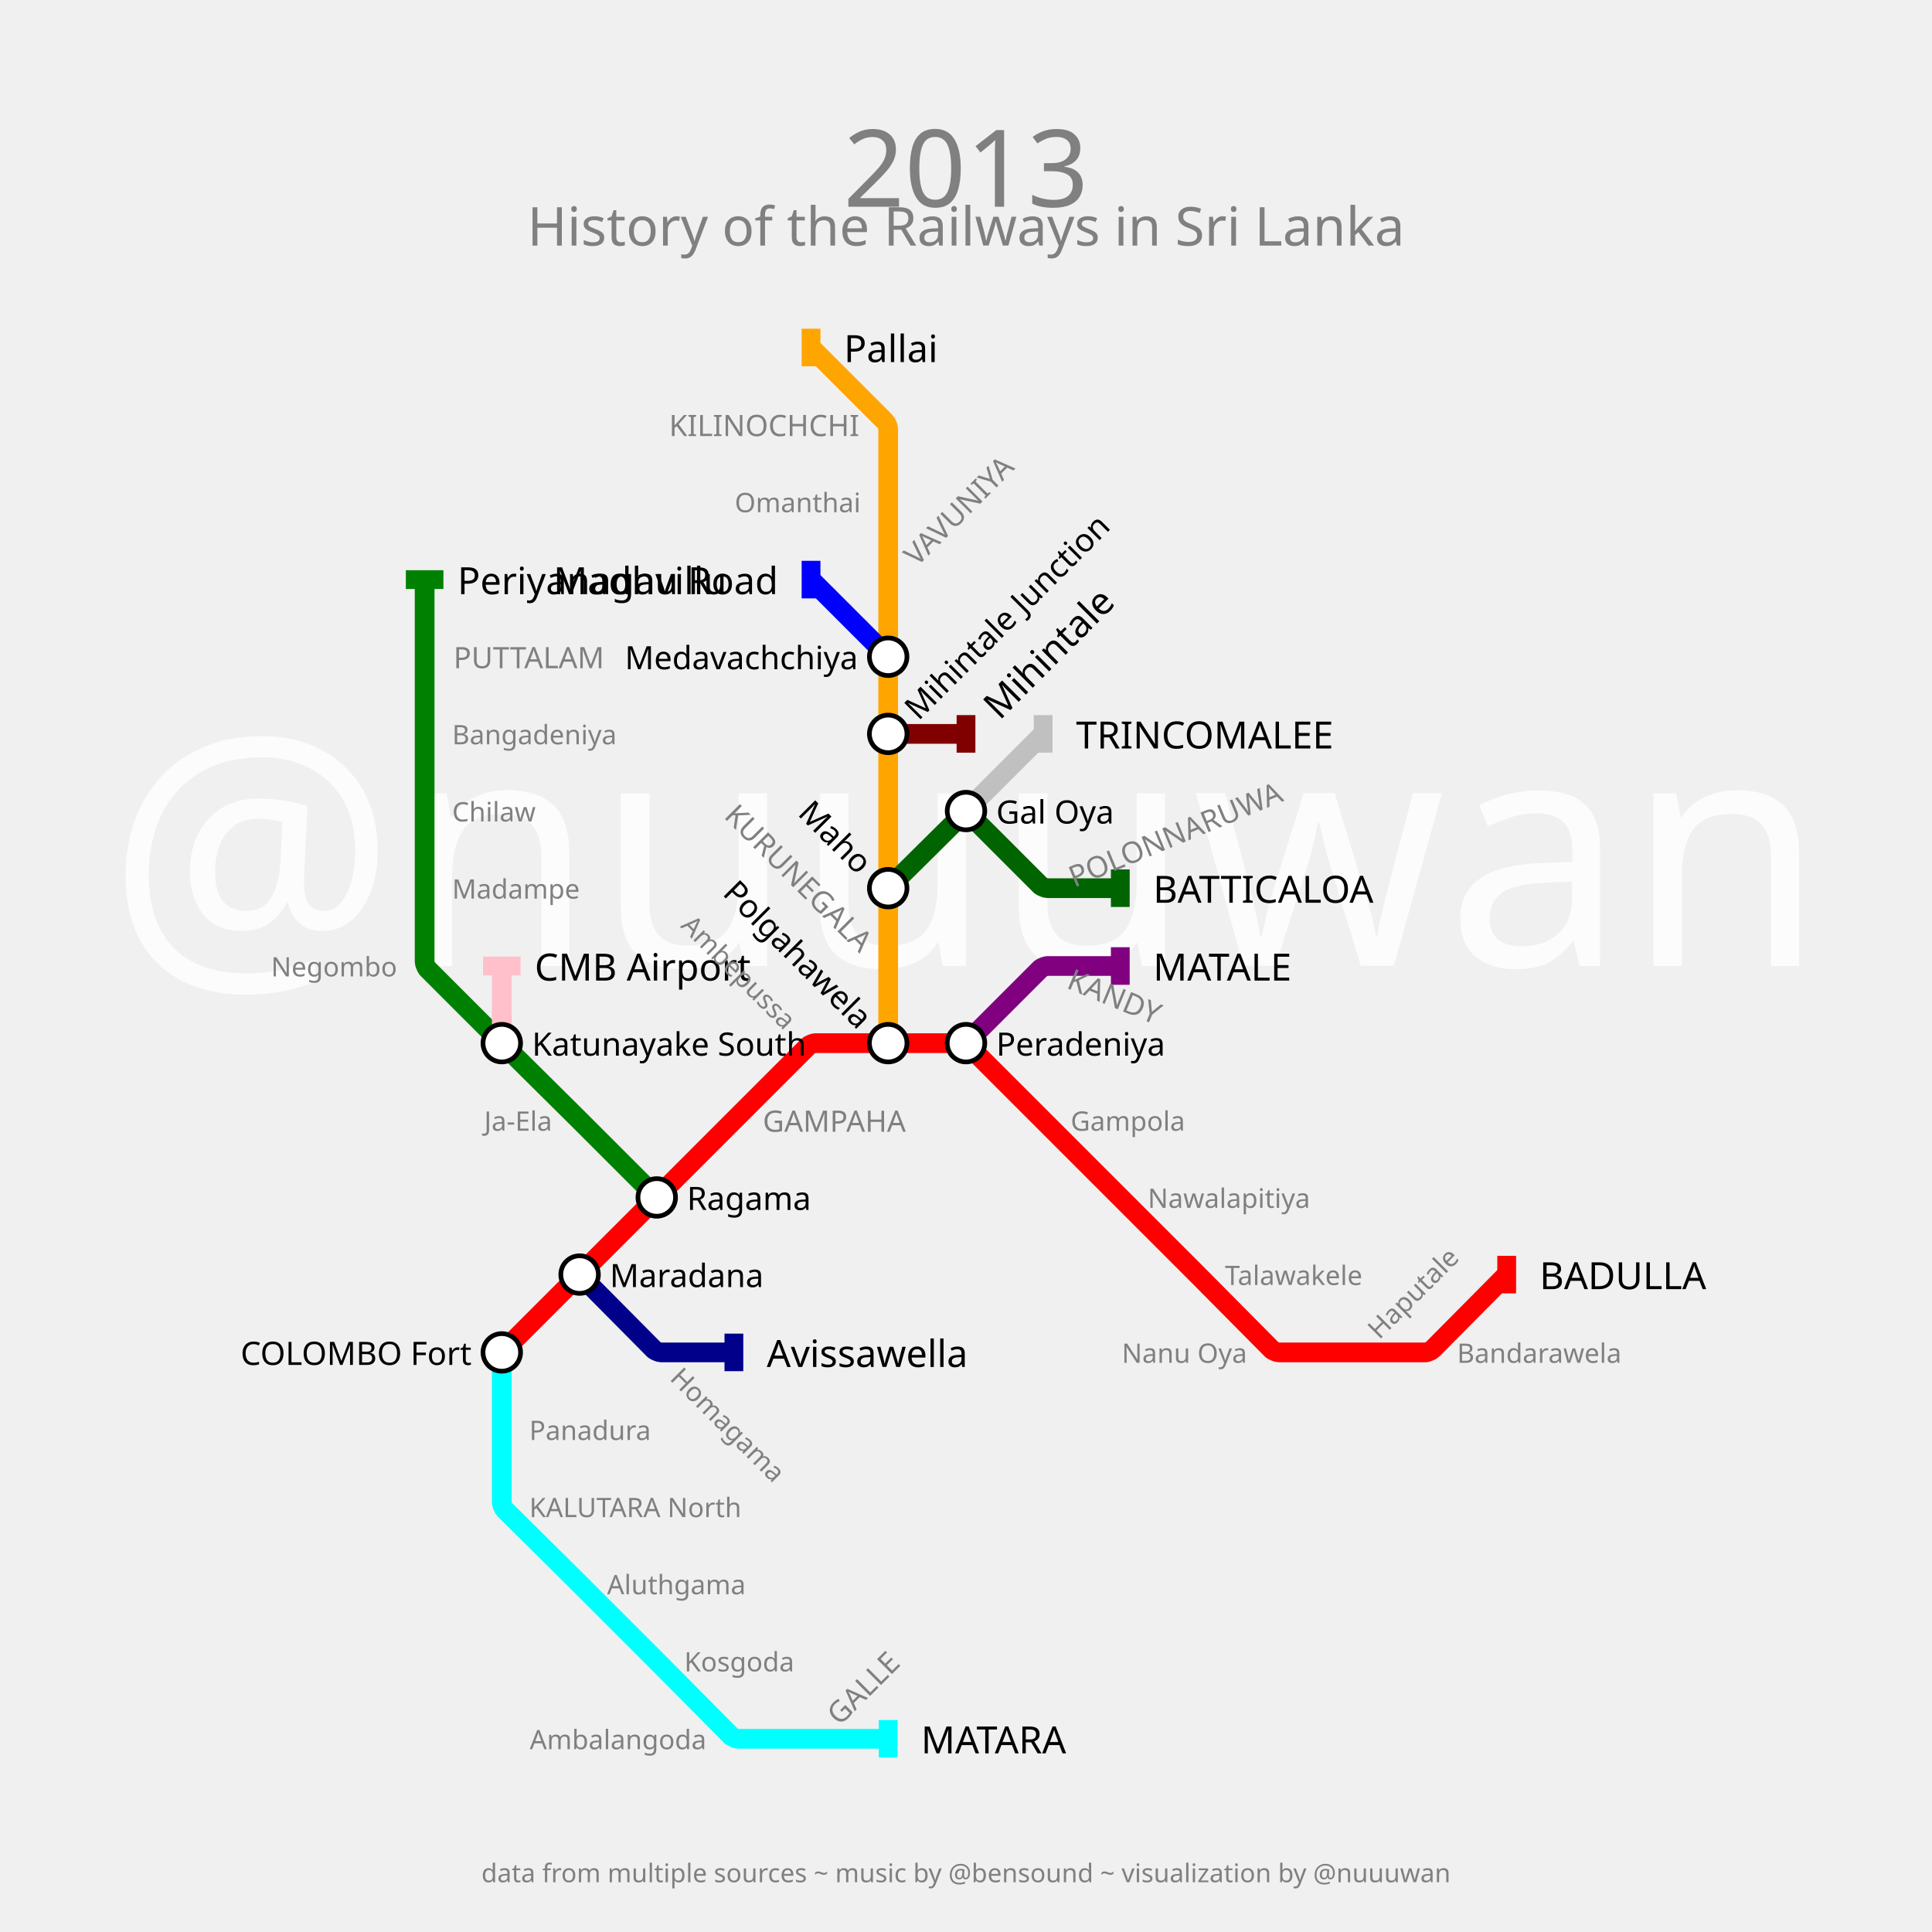
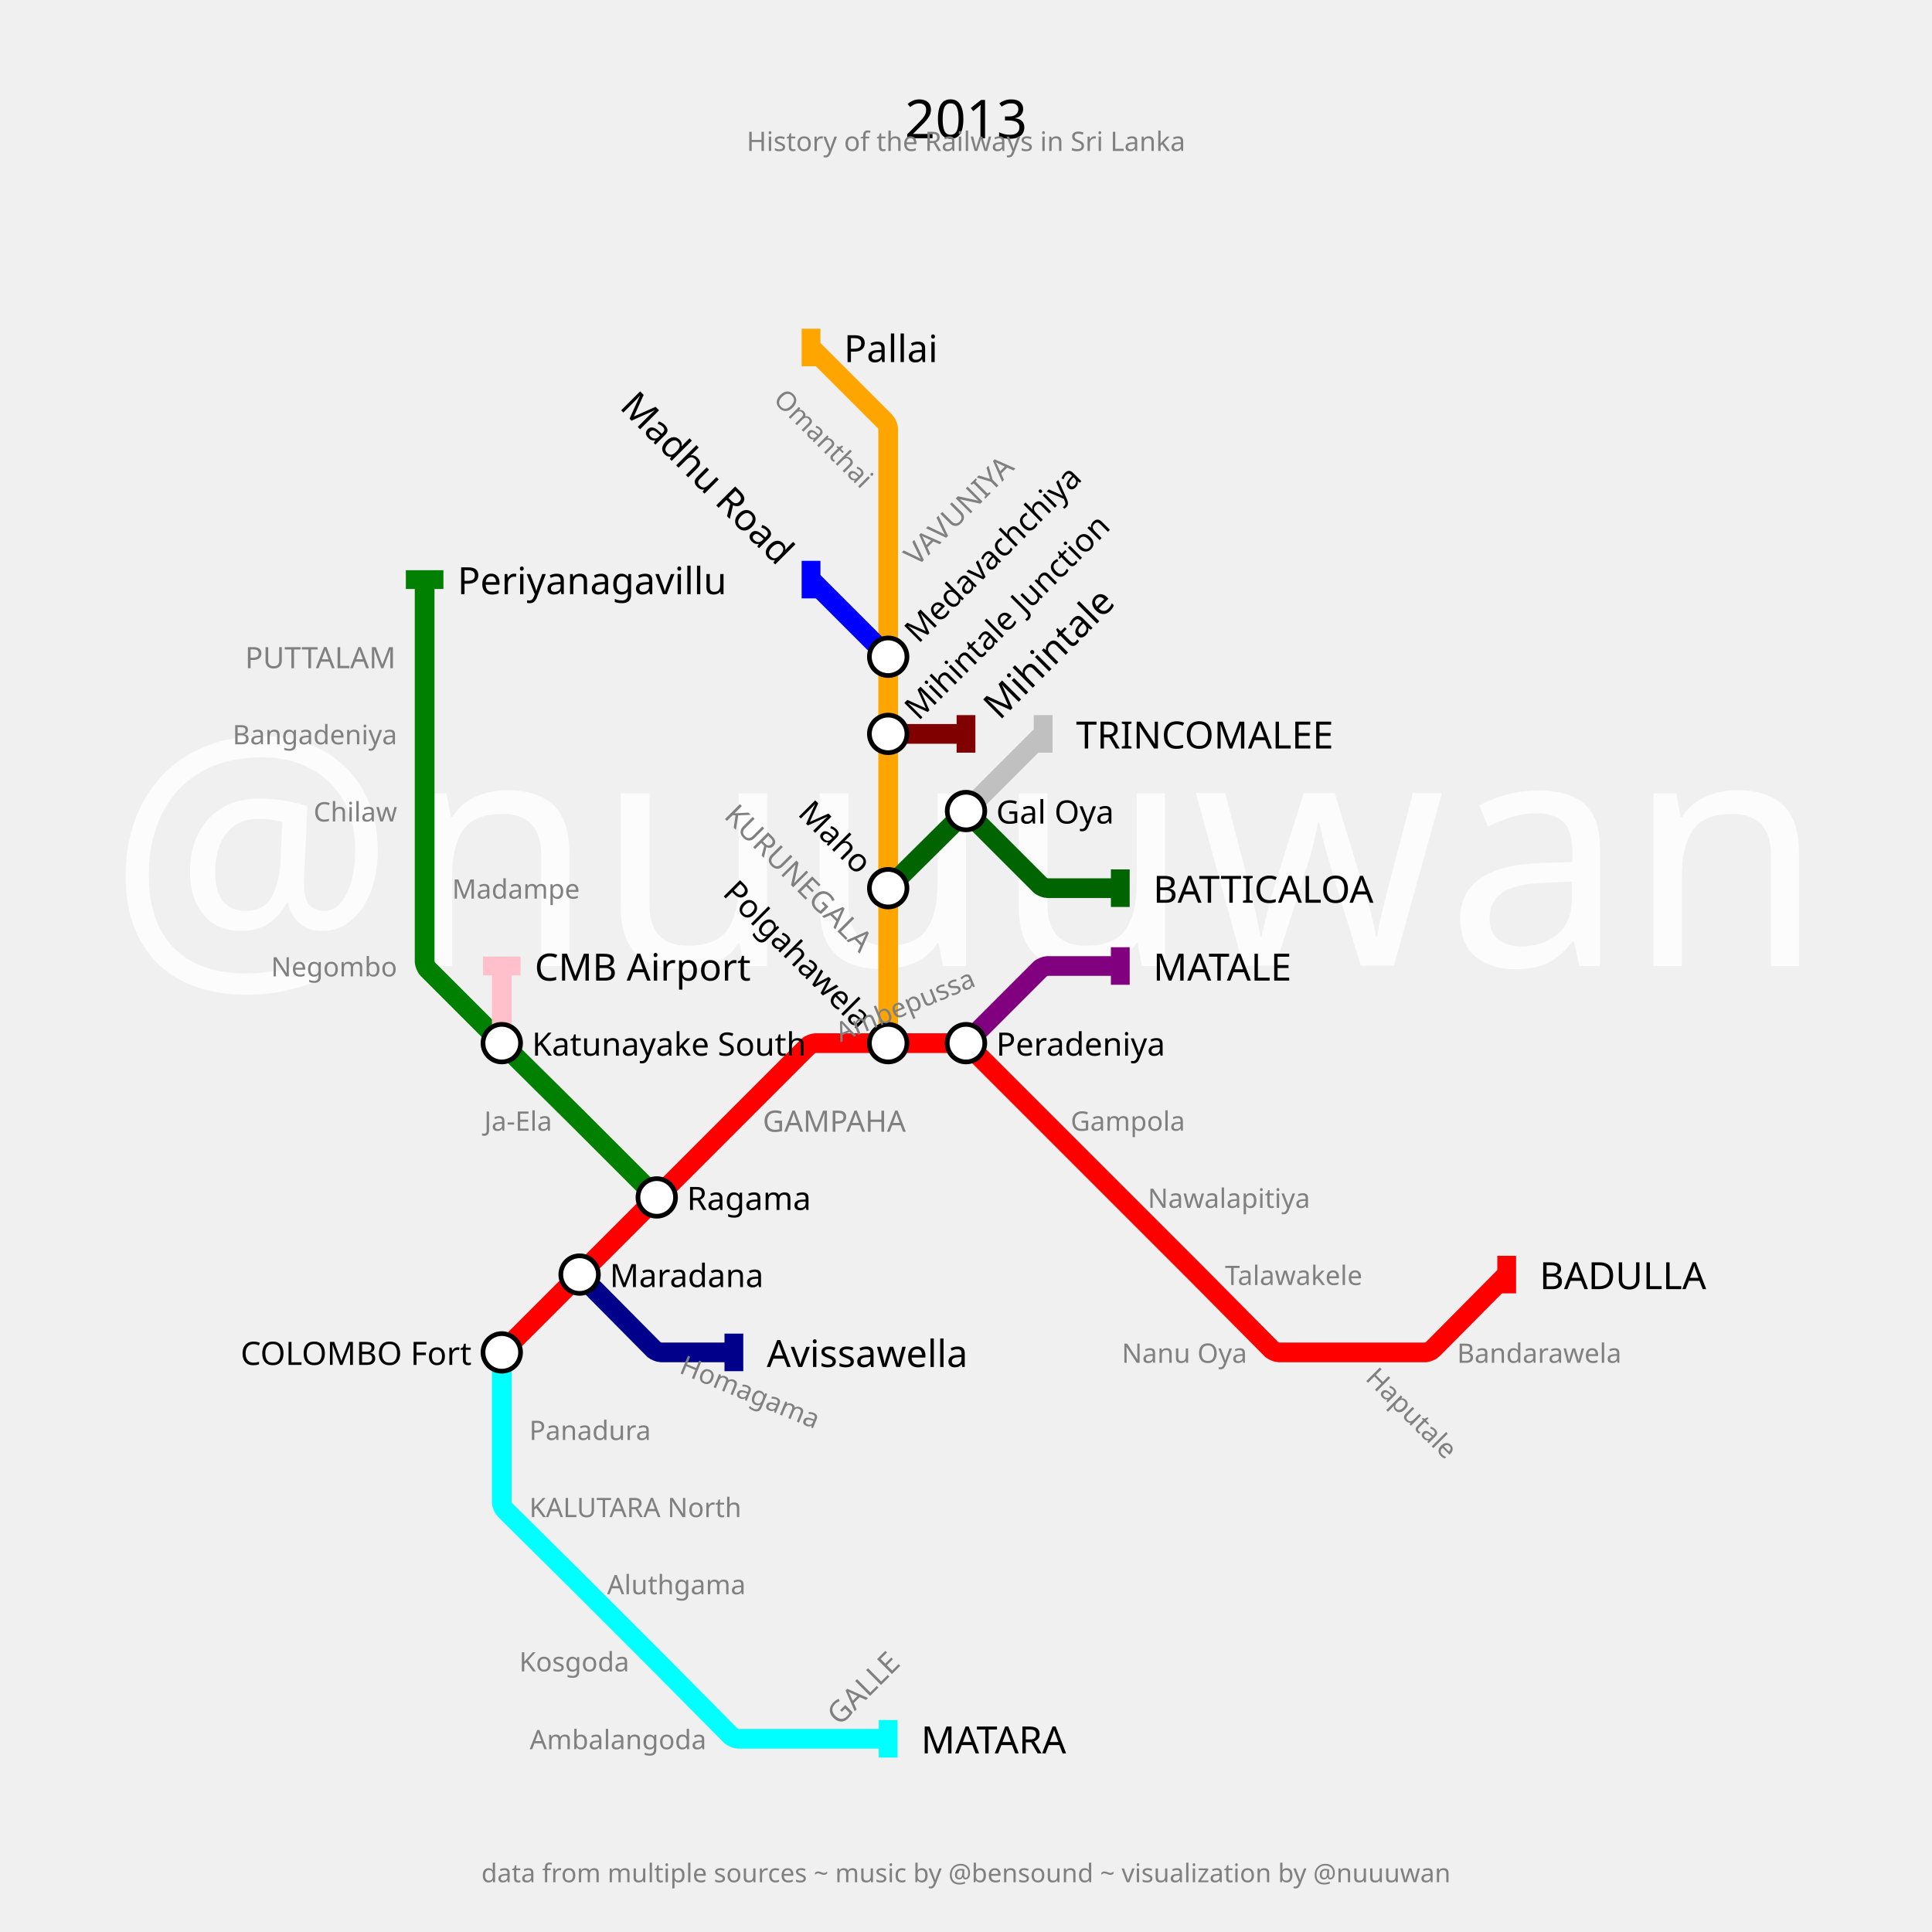
<svg xmlns="http://www.w3.org/2000/svg" width="2880" height="2880" padding="288">
  <text fill="#fcfcfc" stroke="none" font-size="480.0" font-family="p22" x="1440.0" y="1440.0" text-anchor="middle" dominant-baseline="center">@nuuuwan</text>
-   <text fill="gray" stroke="none" font-size="160" font-family="p22" x="1440.0" y="184.0" text-anchor="middle" dominant-baseline="hanging">2013</text>
-   <text fill="gray" stroke="none" font-size="80" font-family="p22" x="1440.0" y="304.0" text-anchor="middle" dominant-baseline="hanging">History of the Railways in Sri Lanka</text>
+   <text fill="black" stroke="none" font-size="80" font-family="p22" x="1440.0" y="144.0" text-anchor="middle" dominant-baseline="hanging">2013</text>
+   <text fill="gray" stroke="none" font-size="40" font-family="p22" x="1440.0" y="194.0" text-anchor="middle" dominant-baseline="hanging">History of the Railways in Sri Lanka</text>
  <text fill="gray" stroke="none" font-size="38.4" font-family="p22" x="1440.0" y="2776.0" text-anchor="middle" dominant-baseline="text-top">data from multiple sources ~ music by @bensound ~ visualization by @nuuuwan</text>
  <g>
    <path fill="none" stroke-width="29.4" stroke-opacity="1" d="M 748.0,2016.0 L 864.0,1900.0 L 979.0,1785.0 L 1094.0,1670.0 L 1204.934,1559.066 C 1206.289,1557.711 1212.833,1555.0 1214.75,1555.0 L 1324.0,1555.0 L 1434.2,1555.0 C 1436.133,1555.0 1442.734,1557.734 1444.101,1559.101 L 1555.0,1670.0 L 1670.0,1785.0 L 1779.25,1894.25 C 1781.167,1896.167 1788.817,1903.85 1790.725,1905.775 L 1895.917,2011.881 C 1897.278,2013.254 1903.867,2016.0 1905.8,2016.0 L 2016.0,2016.0 L 2125.25,2016.0 C 2127.167,2016.0 2133.699,2013.278 2135.048,2011.917 L 2246.0,1900.0" stroke="red" />
    <rect stroke="none" fill-opacity="1" x="2232" y="1872" width="28" height="56" fill="red" />
  </g>
  <g>
    <path fill="none" stroke-width="29.4" stroke-opacity="1" d="M 1440.0,1555.0 L 1550.934,1444.066 C 1552.289,1442.711 1558.833,1440.0 1560.75,1440.0 L 1670.0,1440.0" stroke="purple" />
    <rect stroke="none" fill-opacity="1" x="1656" y="1412" width="28" height="56" fill="purple" />
  </g>
  <g>
    <path fill="none" stroke-width="29.4" stroke-opacity="1" d="M 748.0,2016.0 L 748.0,2131.0 L 748.0,2240.25 C 748.0,2242.167 750.722,2248.699 752.083,2250.048 L 858.404,2355.452 C 860.269,2357.302 867.715,2364.715 869.572,2366.572 L 973.529,2470.529 C 975.352,2472.352 982.632,2479.663 984.448,2481.495 L 1089.952,2587.917 C 1091.301,2589.278 1097.833,2592.0 1099.75,2592.0 L 1209.0,2592.0 L 1324.0,2592.0" stroke="cyan" />
    <rect stroke="none" fill-opacity="1" x="1310" y="2564" width="28" height="56" fill="cyan" />
  </g>
  <g>
    <path fill="none" stroke-width="29.4" stroke-opacity="1" d="M 1324.0,1555.0 L 1324.0,1440.0 L 1324.0,1324.0 L 1324.0,1209.0 L 1324.0,1094.0 L 1324.0,979.0 L 1324.0,864.0 L 1324.0,748.0 L 1324.0,638.75 C 1324.0,636.833 1321.289,630.289 1319.934,628.934 L 1209.0,518.0" stroke="orange" />
    <rect stroke="none" fill-opacity="1" x="1195" y="490" width="28" height="56" fill="orange" />
  </g>
  <g>
    <path fill="none" stroke-width="29.4" stroke-opacity="1" d="M 864.0,1900.0 L 974.952,2011.917 C 976.301,2013.278 982.833,2016.0 984.75,2016.0 L 1094.0,2016.0" stroke="darkblue" />
    <rect stroke="none" fill-opacity="1" x="1080" y="1988" width="28" height="56" fill="darkblue" />
  </g>
  <g>
    <path fill="none" stroke-width="29.4" stroke-opacity="1" d="M 979.0,1785.0 L 869.75,1675.75 C 867.833,1673.833 860.15,1666.183 858.225,1664.275 L 753.511,1560.464 C 751.674,1558.642 744.342,1551.342 742.512,1549.512 L 637.101,1444.101 C 635.734,1442.734 633.0,1436.133 633.0,1434.2 L 633.0,1324.0 L 633.0,1209.0 L 633.0,1094.0 L 633.0,979.0 L 633.0,864.0" stroke="green" />
    <rect stroke="none" fill-opacity="1" x="605" y="850" width="56" height="28" fill="green" />
  </g>
  <g>
    <path fill="none" stroke-width="29.4" stroke-opacity="1" d="M 1324.0,1324.0 L 1434.225,1214.725 C 1436.15,1212.817 1443.833,1212.833 1445.75,1214.75 L 1550.934,1319.934 C 1552.289,1321.289 1558.833,1324.0 1560.75,1324.0 L 1670.0,1324.0" stroke="darkgreen" />
    <rect stroke="none" fill-opacity="1" x="1656" y="1296" width="28" height="56" fill="darkgreen" />
  </g>
  <g>
    <path fill="none" stroke-width="29.4" stroke-opacity="1" d="M 1440.0,1209.0 L 1555.0,1094.0" stroke="silver" />
    <rect stroke="none" fill-opacity="1" x="1541" y="1066" width="28" height="56" fill="silver" />
  </g>
  <g>
    <path fill="none" stroke-width="29.4" stroke-opacity="1" d="M 748.0,1555.0 L 748.0,1440.0" stroke="pink" />
    <rect stroke="none" fill-opacity="1" x="720" y="1426" width="56" height="28" fill="pink" />
  </g>
  <g>
    <path fill="none" stroke-width="29.4" stroke-opacity="1" d="M 1324.0,1094.0 L 1440.0,1094.0" stroke="maroon" />
    <rect stroke="none" fill-opacity="1" x="1426" y="1066" width="28" height="56" fill="maroon" />
  </g>
  <g>
    <path fill="none" stroke-width="29.4" stroke-opacity="1" d="M 1324.0,979.0 L 1209.0,864.0" stroke="blue" />
    <rect stroke="none" fill-opacity="1" x="1195" y="836" width="28" height="56" fill="blue" />
  </g>
  <g>
    <text fill="black" stroke="none" font-size="56.0" font-family="p22" font-weight="100" text-anchor="start" dominant-baseline="central" x="2295.0" y="1900" transform="translate(2246,1900) rotate(0) translate(-2246,-1900)">BADULLA</text>
  </g>
  <g>
    <text fill="black" stroke="none" font-size="56.0" font-family="p22" font-weight="100" text-anchor="start" dominant-baseline="central" x="1719.0" y="1440" transform="translate(1670,1440) rotate(0) translate(-1670,-1440)">MATALE</text>
  </g>
  <g>
    <text fill="black" stroke="none" font-size="56.0" font-family="p22" font-weight="100" text-anchor="start" dominant-baseline="central" x="1373.0" y="2592" transform="translate(1324,2592) rotate(0) translate(-1324,-2592)">MATARA</text>
  </g>
  <g>
    <text fill="black" stroke="none" font-size="56.0" font-family="p22" font-weight="100" text-anchor="start" dominant-baseline="central" x="1258.0" y="518" transform="translate(1209,518) rotate(0) translate(-1209,-518)">Pallai</text>
  </g>
  <g>
    <text fill="black" stroke="none" font-size="56.0" font-family="p22" font-weight="100" text-anchor="start" dominant-baseline="central" x="1143.0" y="2016" transform="translate(1094,2016) rotate(0) translate(-1094,-2016)">Avissawella</text>
  </g>
  <g>
    <text fill="black" stroke="none" font-size="56.0" font-family="p22" font-weight="100" text-anchor="start" dominant-baseline="central" x="682.0" y="864" transform="translate(633,864) rotate(0) translate(-633,-864)">Periyanagavillu</text>
  </g>
  <g>
    <text fill="black" stroke="none" font-size="56.0" font-family="p22" font-weight="100" text-anchor="start" dominant-baseline="central" x="1719.0" y="1324" transform="translate(1670,1324) rotate(0) translate(-1670,-1324)">BATTICALOA</text>
  </g>
  <g>
    <text fill="black" stroke="none" font-size="56.0" font-family="p22" font-weight="100" text-anchor="start" dominant-baseline="central" x="1604.0" y="1094" transform="translate(1555,1094) rotate(0) translate(-1555,-1094)">TRINCOMALEE</text>
  </g>
  <g>
    <text fill="black" stroke="none" font-size="56.0" font-family="p22" font-weight="100" text-anchor="start" dominant-baseline="central" x="797.0" y="1440" transform="translate(748,1440) rotate(0) translate(-748,-1440)">CMB Airport</text>
  </g>
  <g>
    <text fill="black" stroke="none" font-size="56.0" font-family="p22" font-weight="100" text-anchor="start" dominant-baseline="central" x="1489.0" y="1094" transform="translate(1440,1094) rotate(-45) translate(-1440,-1094)">Mihintale</text>
  </g>
  <g>
-     <text fill="black" stroke="none" font-size="56.0" font-family="p22" font-weight="100" text-anchor="end" dominant-baseline="central" x="1160.0" y="864" transform="translate(1209,864) rotate(0) translate(-1209,-864)">Madhu Road</text>
+     <text fill="black" stroke="none" font-size="56.0" font-family="p22" font-weight="100" text-anchor="end" dominant-baseline="central" x="1160.0" y="864" transform="translate(1209,864) rotate(45) translate(-1209,-864)">Madhu Road</text>
  </g>
  <g>
    <circle r="28" fill="white" stroke="black" stroke-width="7.0" cx="748" cy="2016" />
    <text fill="black" stroke="none" font-size="48.0" font-family="p22" font-weight="100" text-anchor="end" dominant-baseline="central" x="703.0" y="2016" transform="translate(748,2016) rotate(0) translate(-748,-2016)">COLOMBO Fort</text>
  </g>
  <g>
    <circle r="28" fill="white" stroke="black" stroke-width="7.0" cx="864" cy="1900" />
    <text fill="black" stroke="none" font-size="48.0" font-family="p22" font-weight="100" text-anchor="start" dominant-baseline="central" x="909.0" y="1900" transform="translate(864,1900) rotate(0) translate(-864,-1900)">Maradana</text>
  </g>
  <g>
    <circle r="28" fill="white" stroke="black" stroke-width="7.0" cx="979" cy="1785" />
    <text fill="black" stroke="none" font-size="48.0" font-family="p22" font-weight="100" text-anchor="start" dominant-baseline="central" x="1024.0" y="1785" transform="translate(979,1785) rotate(0) translate(-979,-1785)">Ragama</text>
  </g>
  <g>
    <circle r="28" fill="white" stroke="black" stroke-width="7.0" cx="1324" cy="1555" />
    <text fill="black" stroke="none" font-size="48.0" font-family="p22" font-weight="100" text-anchor="end" dominant-baseline="central" x="1279.0" y="1555" transform="translate(1324,1555) rotate(45) translate(-1324,-1555)">Polgahawela</text>
  </g>
  <g>
    <circle r="28" fill="white" stroke="black" stroke-width="7.0" cx="1440" cy="1555" />
    <text fill="black" stroke="none" font-size="48.0" font-family="p22" font-weight="100" text-anchor="start" dominant-baseline="central" x="1485.0" y="1555" transform="translate(1440,1555) rotate(0) translate(-1440,-1555)">Peradeniya</text>
  </g>
  <g>
    <circle r="28" fill="white" stroke="black" stroke-width="7.0" cx="1324" cy="1324" />
    <text fill="black" stroke="none" font-size="48.0" font-family="p22" font-weight="100" text-anchor="end" dominant-baseline="central" x="1279.0" y="1324" transform="translate(1324,1324) rotate(45) translate(-1324,-1324)">Maho</text>
  </g>
  <g>
    <circle r="28" fill="white" stroke="black" stroke-width="7.0" cx="1324" cy="1094" />
    <text fill="black" stroke="none" font-size="48.0" font-family="p22" font-weight="100" text-anchor="start" dominant-baseline="central" x="1369.0" y="1094" transform="translate(1324,1094) rotate(-45) translate(-1324,-1094)">Mihintale Junction</text>
  </g>
  <g>
    <circle r="28" fill="white" stroke="black" stroke-width="7.0" cx="1324" cy="979" />
-     <text fill="black" stroke="none" font-size="48.0" font-family="p22" font-weight="100" text-anchor="end" dominant-baseline="central" x="1279.0" y="979" transform="translate(1324,979) rotate(0) translate(-1324,-979)">Medavachchiya</text>
+     <text fill="black" stroke="none" font-size="48.0" font-family="p22" font-weight="100" text-anchor="start" dominant-baseline="central" x="1369.0" y="979" transform="translate(1324,979) rotate(-45) translate(-1324,-979)">Medavachchiya</text>
  </g>
  <g>
    <circle r="28" fill="white" stroke="black" stroke-width="7.0" cx="748" cy="1555" />
    <text fill="black" stroke="none" font-size="48.0" font-family="p22" font-weight="100" text-anchor="start" dominant-baseline="central" x="793.0" y="1555" transform="translate(748,1555) rotate(0) translate(-748,-1555)">Katunayake South</text>
  </g>
  <g>
    <circle r="28" fill="white" stroke="black" stroke-width="7.0" cx="1440" cy="1209" />
    <text fill="black" stroke="none" font-size="48.0" font-family="p22" font-weight="100" text-anchor="start" dominant-baseline="central" x="1485.0" y="1209" transform="translate(1440,1209) rotate(0) translate(-1440,-1209)">Gal Oya</text>
  </g>
  <g>
    <text fill="gray" stroke="none" font-size="44.0" font-family="p22" font-weight="100" text-anchor="start" dominant-baseline="central" x="1137.0" y="1670" transform="translate(1094,1670) rotate(0) translate(-1094,-1670)">GAMPAHA</text>
  </g>
-   <g>
-     <text fill="gray" stroke="none" font-size="44.0" font-family="p22" font-weight="100" text-anchor="start" dominant-baseline="central" x="1598.0" y="1440" transform="translate(1555,1440) rotate(-337.5) translate(-1555,-1440)">KANDY</text>
-   </g>
+   <g />
  <g>
    <text fill="gray" stroke="none" font-size="44.0" font-family="p22" font-weight="100" text-anchor="start" dominant-baseline="central" x="1252.0" y="2592" transform="translate(1209,2592) rotate(-45) translate(-1209,-2592)">GALLE</text>
  </g>
  <g>
    <text fill="gray" stroke="none" font-size="44.0" font-family="p22" font-weight="100" text-anchor="end" dominant-baseline="central" x="1281.0" y="1440" transform="translate(1324,1440) rotate(45) translate(-1324,-1440)">KURUNEGALA</text>
  </g>
  <g />
  <g>
    <text fill="gray" stroke="none" font-size="44.0" font-family="p22" font-weight="100" text-anchor="start" dominant-baseline="central" x="1367.0" y="864" transform="translate(1324,864) rotate(-45) translate(-1324,-864)">VAVUNIYA</text>
  </g>
+   <g />
  <g>
-     <text fill="gray" stroke="none" font-size="44.0" font-family="p22" font-weight="100" text-anchor="end" dominant-baseline="central" x="1281.0" y="633" transform="translate(1324,633) rotate(0) translate(-1324,-633)">KILINOCHCHI</text>
+     <text fill="gray" stroke="none" font-size="44.0" font-family="p22" font-weight="100" text-anchor="end" dominant-baseline="central" x="590.0" y="979" transform="translate(633,979) rotate(0) translate(-633,-979)">PUTTALAM</text>
  </g>
+   <g />
  <g>
-     <text fill="gray" stroke="none" font-size="44.0" font-family="p22" font-weight="100" text-anchor="start" dominant-baseline="central" x="676.0" y="979" transform="translate(633,979) rotate(0) translate(-633,-979)">PUTTALAM</text>
-   </g>
-   <g>
-     <text fill="gray" stroke="none" font-size="44.0" font-family="p22" font-weight="100" text-anchor="start" dominant-baseline="central" x="1598.0" y="1324" transform="translate(1555,1324) rotate(-22.5) translate(-1555,-1324)">POLONNARUWA</text>
-   </g>
-   <g>
-     <text fill="gray" stroke="none" font-size="40" font-family="p22" font-weight="100" text-anchor="end" dominant-baseline="central" x="1168.0" y="1555" transform="translate(1209,1555) rotate(45) translate(-1209,-1555)">Ambepussa</text>
+     <text fill="gray" stroke="none" font-size="40" font-family="p22" font-weight="100" text-anchor="start" dominant-baseline="central" x="1250.0" y="1555" transform="translate(1209,1555) rotate(-22.5) translate(-1209,-1555)">Ambepussa</text>
  </g>
  <g>
    <text fill="gray" stroke="none" font-size="40" font-family="p22" font-weight="100" text-anchor="start" dominant-baseline="central" x="1596.0" y="1670" transform="translate(1555,1670) rotate(0) translate(-1555,-1670)">Gampola</text>
  </g>
  <g>
    <text fill="gray" stroke="none" font-size="40" font-family="p22" font-weight="100" text-anchor="start" dominant-baseline="central" x="1711.0" y="1785" transform="translate(1670,1785) rotate(0) translate(-1670,-1785)">Nawalapitiya</text>
  </g>
  <g>
    <text fill="gray" stroke="none" font-size="40" font-family="p22" font-weight="100" text-anchor="start" dominant-baseline="central" x="1826.0" y="1900" transform="translate(1785,1900) rotate(0) translate(-1785,-1900)">Talawakele</text>
  </g>
  <g>
    <text fill="gray" stroke="none" font-size="40" font-family="p22" font-weight="100" text-anchor="end" dominant-baseline="central" x="1859.0" y="2016" transform="translate(1900,2016) rotate(0) translate(-1900,-2016)">Nanu Oya</text>
  </g>
  <g>
-     <text fill="gray" stroke="none" font-size="40" font-family="p22" font-weight="100" text-anchor="start" dominant-baseline="central" x="2057.0" y="2016" transform="translate(2016,2016) rotate(-45) translate(-2016,-2016)">Haputale</text>
+     <text fill="gray" stroke="none" font-size="40" font-family="p22" font-weight="100" text-anchor="start" dominant-baseline="central" x="2057.0" y="2016" transform="translate(2016,2016) rotate(-315) translate(-2016,-2016)">Haputale</text>
  </g>
  <g>
    <text fill="gray" stroke="none" font-size="40" font-family="p22" font-weight="100" text-anchor="start" dominant-baseline="central" x="2172.0" y="2016" transform="translate(2131,2016) rotate(0) translate(-2131,-2016)">Bandarawela</text>
  </g>
  <g>
    <text fill="gray" stroke="none" font-size="40" font-family="p22" font-weight="100" text-anchor="start" dominant-baseline="central" x="789.0" y="2131" transform="translate(748,2131) rotate(0) translate(-748,-2131)">Panadura</text>
  </g>
  <g>
    <text fill="gray" stroke="none" font-size="40" font-family="p22" font-weight="100" text-anchor="start" dominant-baseline="central" x="789.0" y="2246" transform="translate(748,2246) rotate(0) translate(-748,-2246)">KALUTARA North</text>
  </g>
  <g>
    <text fill="gray" stroke="none" font-size="40" font-family="p22" font-weight="100" text-anchor="start" dominant-baseline="central" x="905.0" y="2361" transform="translate(864,2361) rotate(0) translate(-864,-2361)">Aluthgama</text>
  </g>
  <g>
-     <text fill="gray" stroke="none" font-size="40" font-family="p22" font-weight="100" text-anchor="start" dominant-baseline="central" x="1020.0" y="2476" transform="translate(979,2476) rotate(0) translate(-979,-2476)">Kosgoda</text>
+     <text fill="gray" stroke="none" font-size="40" font-family="p22" font-weight="100" text-anchor="end" dominant-baseline="central" x="938.0" y="2476" transform="translate(979,2476) rotate(0) translate(-979,-2476)">Kosgoda</text>
  </g>
  <g>
    <text fill="gray" stroke="none" font-size="40" font-family="p22" font-weight="100" text-anchor="end" dominant-baseline="central" x="1053.0" y="2592" transform="translate(1094,2592) rotate(0) translate(-1094,-2592)">Ambalangoda</text>
  </g>
  <g>
-     <text fill="gray" stroke="none" font-size="40" font-family="p22" font-weight="100" text-anchor="end" dominant-baseline="central" x="1283.0" y="748" transform="translate(1324,748) rotate(0) translate(-1324,-748)">Omanthai</text>
+     <text fill="gray" stroke="none" font-size="40" font-family="p22" font-weight="100" text-anchor="end" dominant-baseline="central" x="1283.0" y="748" transform="translate(1324,748) rotate(45) translate(-1324,-748)">Omanthai</text>
  </g>
  <g>
-     <text fill="gray" stroke="none" font-size="40" font-family="p22" font-weight="100" text-anchor="start" dominant-baseline="central" x="1020.0" y="2016" transform="translate(979,2016) rotate(-315) translate(-979,-2016)">Homagama</text>
+     <text fill="gray" stroke="none" font-size="40" font-family="p22" font-weight="100" text-anchor="start" dominant-baseline="central" x="1020.0" y="2016" transform="translate(979,2016) rotate(-337.5) translate(-979,-2016)">Homagama</text>
  </g>
  <g>
    <text fill="gray" stroke="none" font-size="40" font-family="p22" font-weight="100" text-anchor="end" dominant-baseline="central" x="823.0" y="1670" transform="translate(864,1670) rotate(0) translate(-864,-1670)">Ja-Ela</text>
  </g>
  <g>
    <text fill="gray" stroke="none" font-size="40" font-family="p22" font-weight="100" text-anchor="end" dominant-baseline="central" x="592.0" y="1440" transform="translate(633,1440) rotate(0) translate(-633,-1440)">Negombo</text>
  </g>
  <g>
    <text fill="gray" stroke="none" font-size="40" font-family="p22" font-weight="100" text-anchor="start" dominant-baseline="central" x="674.0" y="1324" transform="translate(633,1324) rotate(0) translate(-633,-1324)">Madampe</text>
  </g>
  <g>
-     <text fill="gray" stroke="none" font-size="40" font-family="p22" font-weight="100" text-anchor="start" dominant-baseline="central" x="674.0" y="1209" transform="translate(633,1209) rotate(0) translate(-633,-1209)">Chilaw</text>
+     <text fill="gray" stroke="none" font-size="40" font-family="p22" font-weight="100" text-anchor="end" dominant-baseline="central" x="592.0" y="1209" transform="translate(633,1209) rotate(0) translate(-633,-1209)">Chilaw</text>
  </g>
  <g>
-     <text fill="gray" stroke="none" font-size="40" font-family="p22" font-weight="100" text-anchor="start" dominant-baseline="central" x="674.0" y="1094" transform="translate(633,1094) rotate(0) translate(-633,-1094)">Bangadeniya</text>
+     <text fill="gray" stroke="none" font-size="40" font-family="p22" font-weight="100" text-anchor="end" dominant-baseline="central" x="592.0" y="1094" transform="translate(633,1094) rotate(0) translate(-633,-1094)">Bangadeniya</text>
  </g>
</svg>
